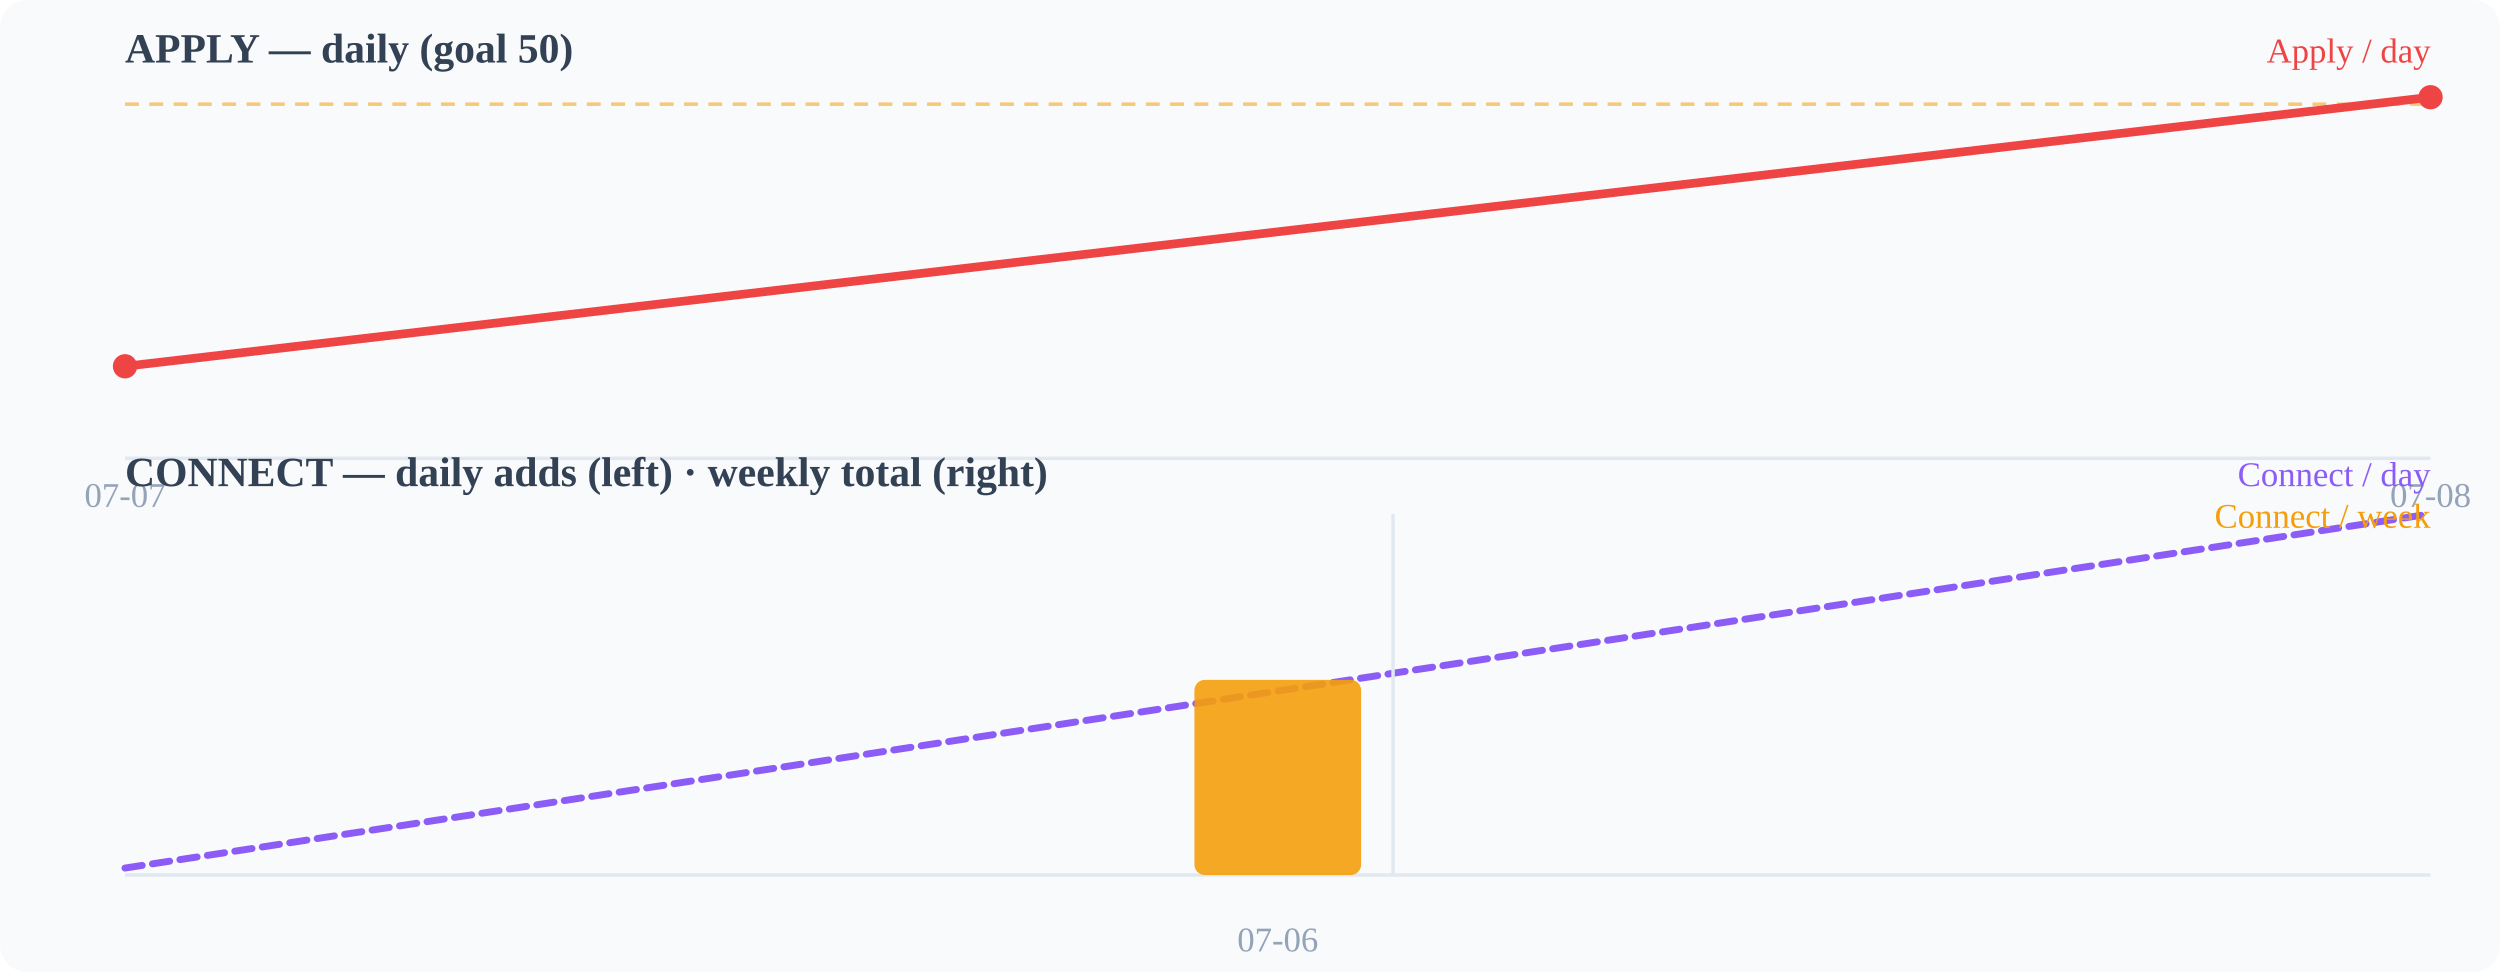
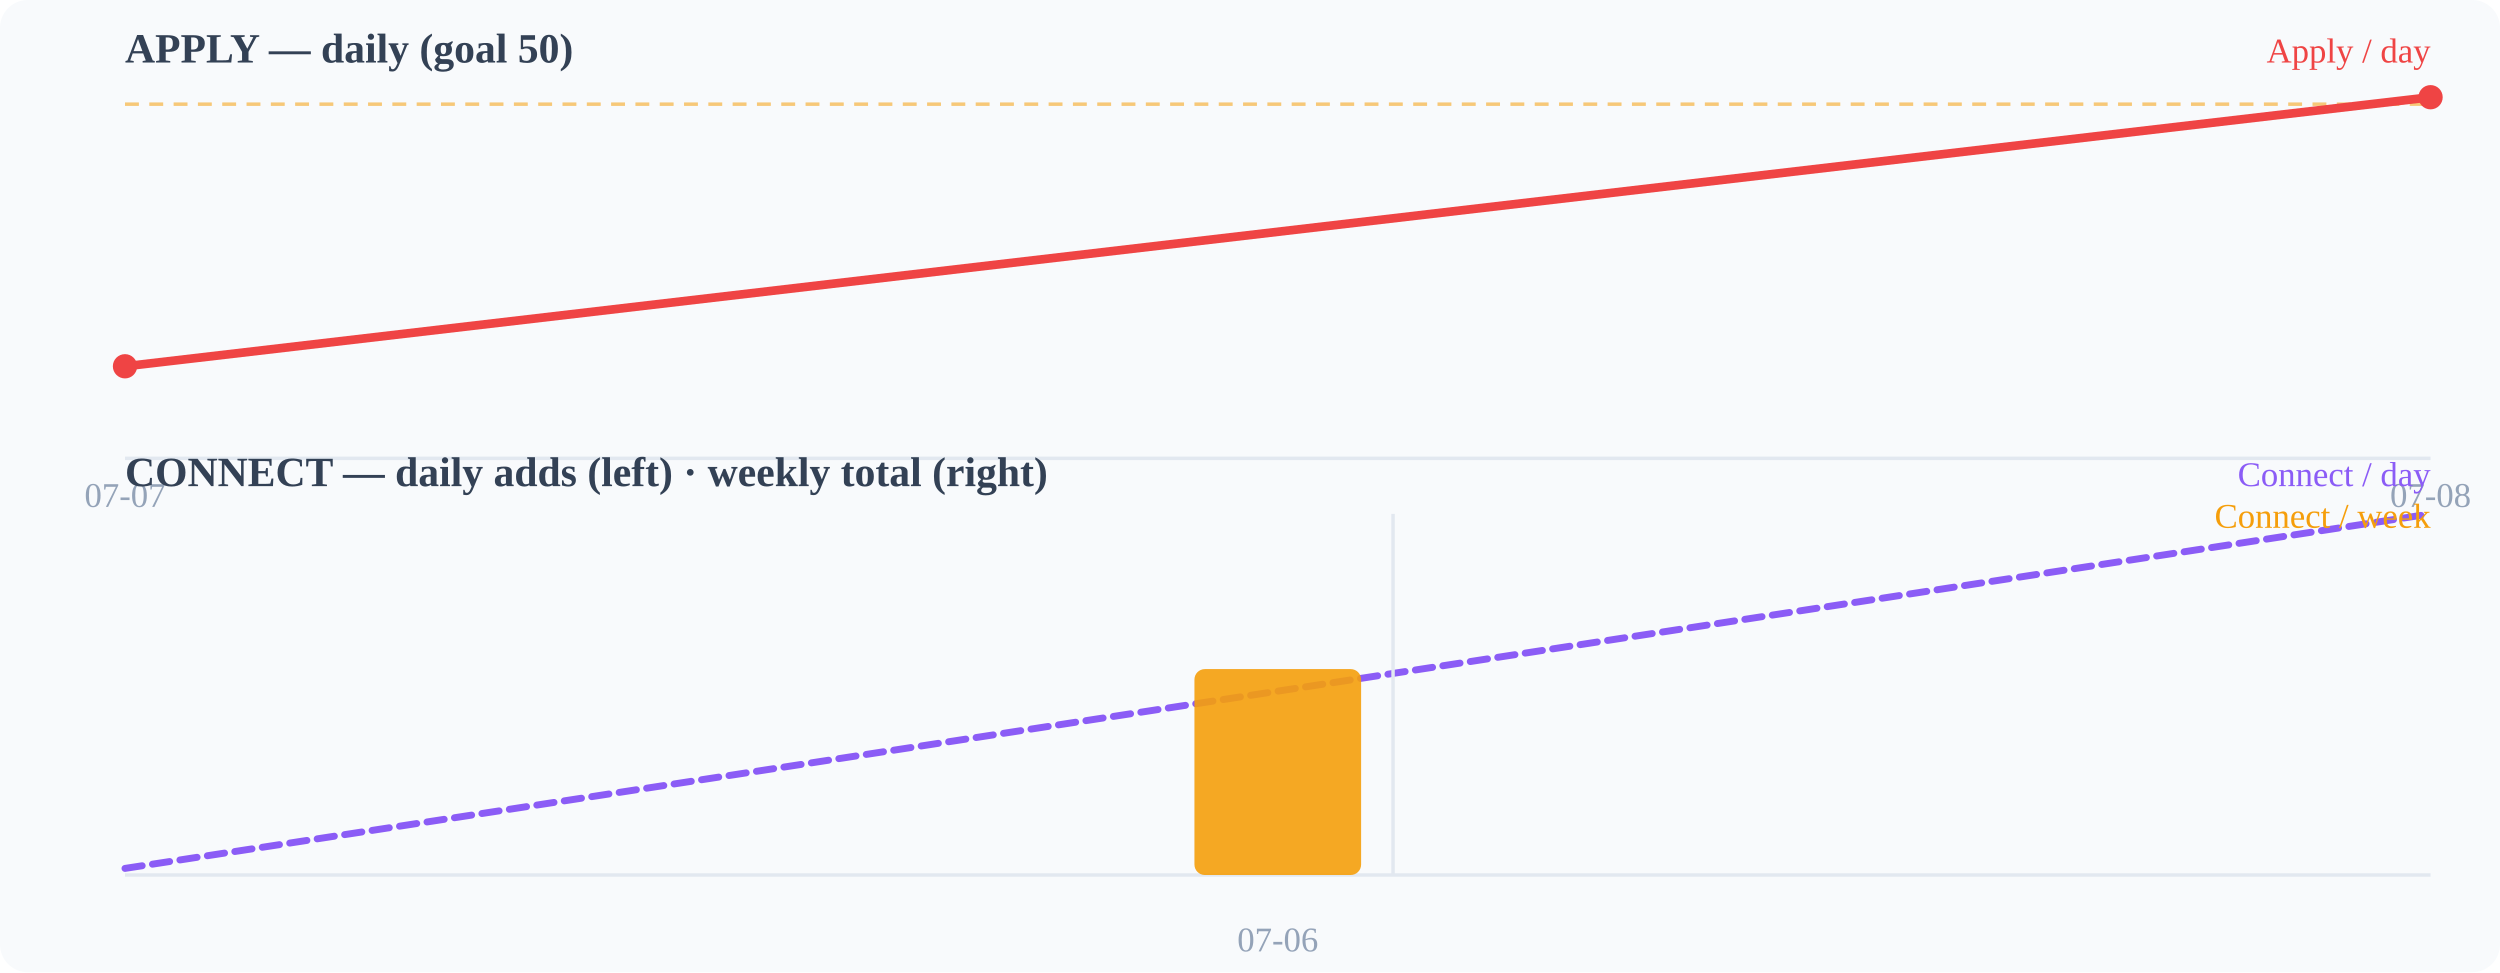
<svg xmlns="http://www.w3.org/2000/svg" width="720" height="280" viewBox="0 0 720 280">
  <rect width="720" height="280" fill="#f8fafc" rx="8" />
  <text x="36" y="18" font-size="12" font-weight="600" fill="#334155">APPLY — daily (goal 50)</text>
  <line x1="36" y1="132" x2="700" y2="132" stroke="#e2e8f0" stroke-width="1" />
  <line x1="36" y1="30.0" x2="700" y2="30.0" stroke="#f59e0b" stroke-width="1" stroke-dasharray="4 3" opacity="0.55" />
  <polyline points="36.0,105.5 700.0,28.0" fill="none" stroke="#ef4444" stroke-width="2.5" stroke-linecap="round" stroke-linejoin="round" />
  <circle cx="36" cy="105.49" r="3.5" fill="#ef4444" />
  <circle cx="700" cy="28" r="3.5" fill="#ef4444" />
  <text x="36" y="146" font-size="10" fill="#94a3b8" text-anchor="middle">07-07</text>
  <text x="700" y="146" font-size="10" fill="#94a3b8" text-anchor="middle">07-08</text>
  <text x="36" y="140" font-size="12" font-weight="600" fill="#334155">CONNECT — daily adds (left) · weekly total (right)</text>
  <line x1="36" y1="252" x2="700" y2="252" stroke="#e2e8f0" stroke-width="1" />
-   <polyline points="36.0,250.0 700.0,148.0" fill="none" stroke="#8b5cf6" stroke-width="2" stroke-linecap="round" stroke-linejoin="round" stroke-dasharray="5 3" />
-   <rect x="344.0" y="195.8" width="48" height="56.2" rx="3" fill="#f59e0b" opacity="0.9" />
+   <polyline points="36.0,250.1 700.0,148.0" fill="none" stroke="#8b5cf6" stroke-width="2" stroke-linecap="round" stroke-linejoin="round" stroke-dasharray="5 3" />
+   <rect x="344.0" y="192.7" width="48" height="59.3" rx="3" fill="#f59e0b" opacity="0.9" />
  <line x1="401.2" y1="148" x2="401.2" y2="252" stroke="#e2e8f0" stroke-width="1" />
  <text x="368" y="274" font-size="10" fill="#94a3b8" text-anchor="middle">07-06</text>
  <text x="700" y="18" font-size="10" fill="#ef4444" text-anchor="end">Apply / day</text>
  <text x="700" y="140" font-size="10" fill="#8b5cf6" text-anchor="end">Connect / day</text>
  <text x="700" y="152" font-size="10" fill="#f59e0b" text-anchor="end">Connect / week</text>
</svg>
